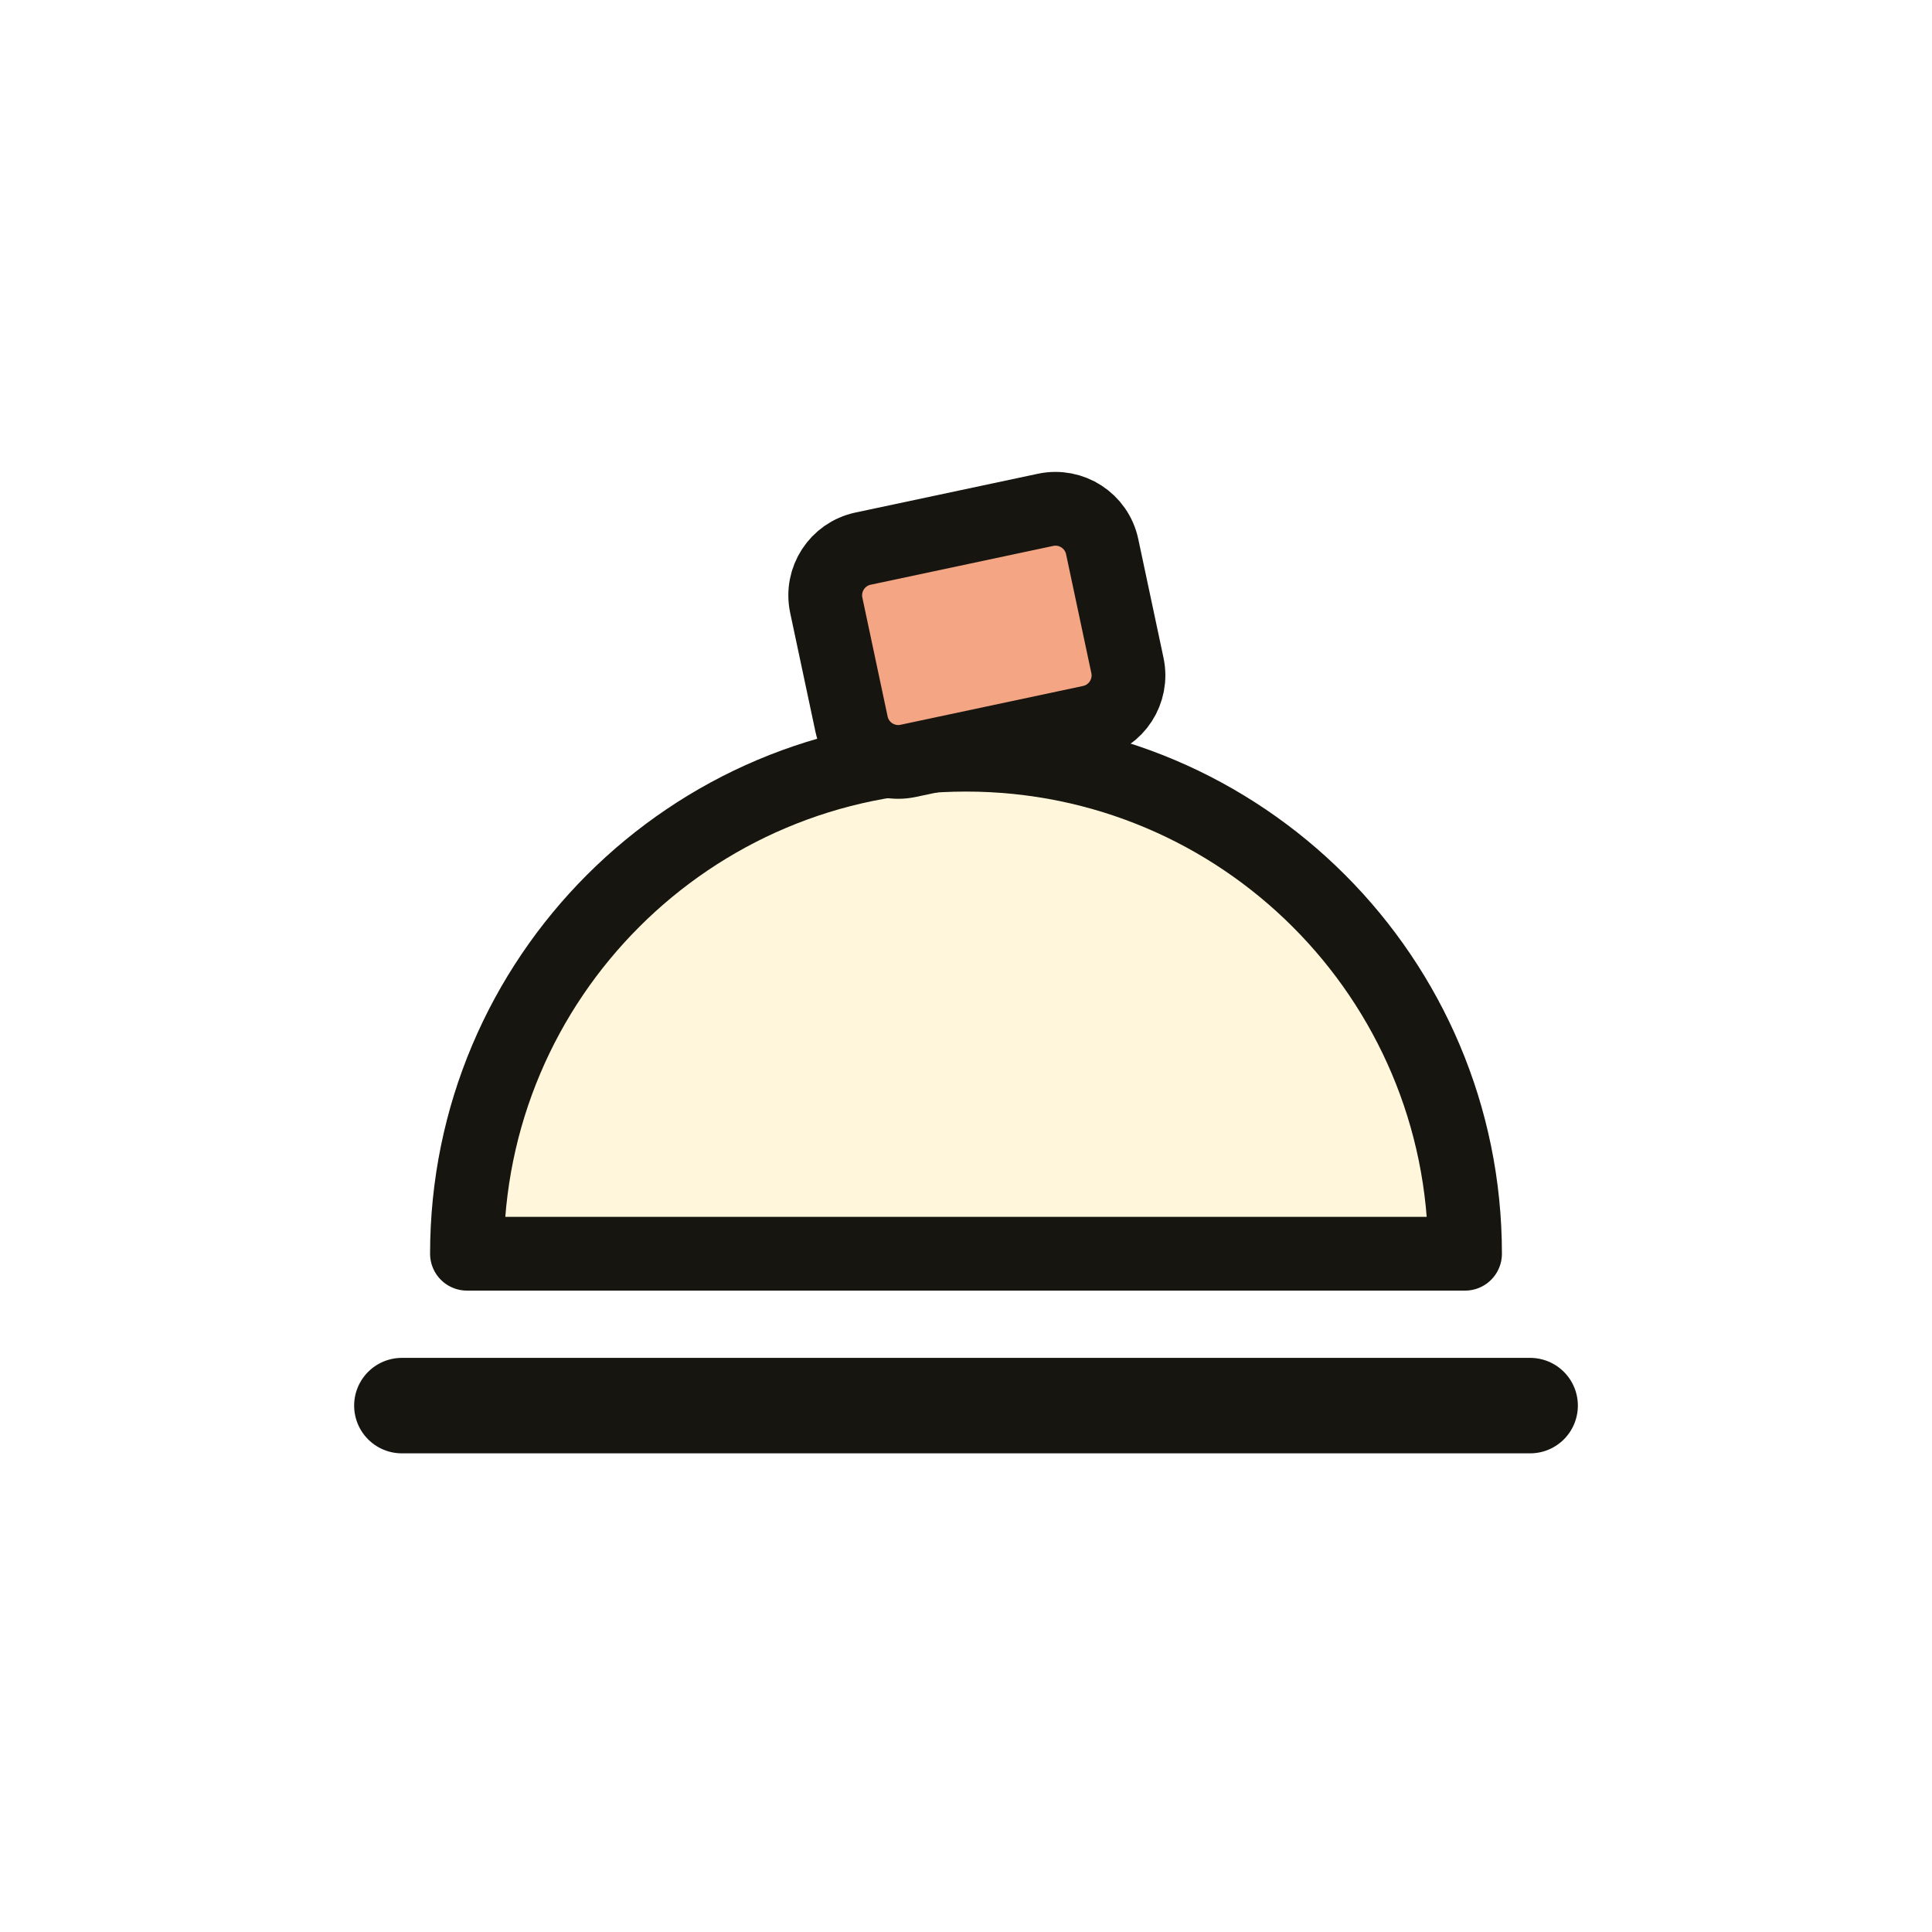
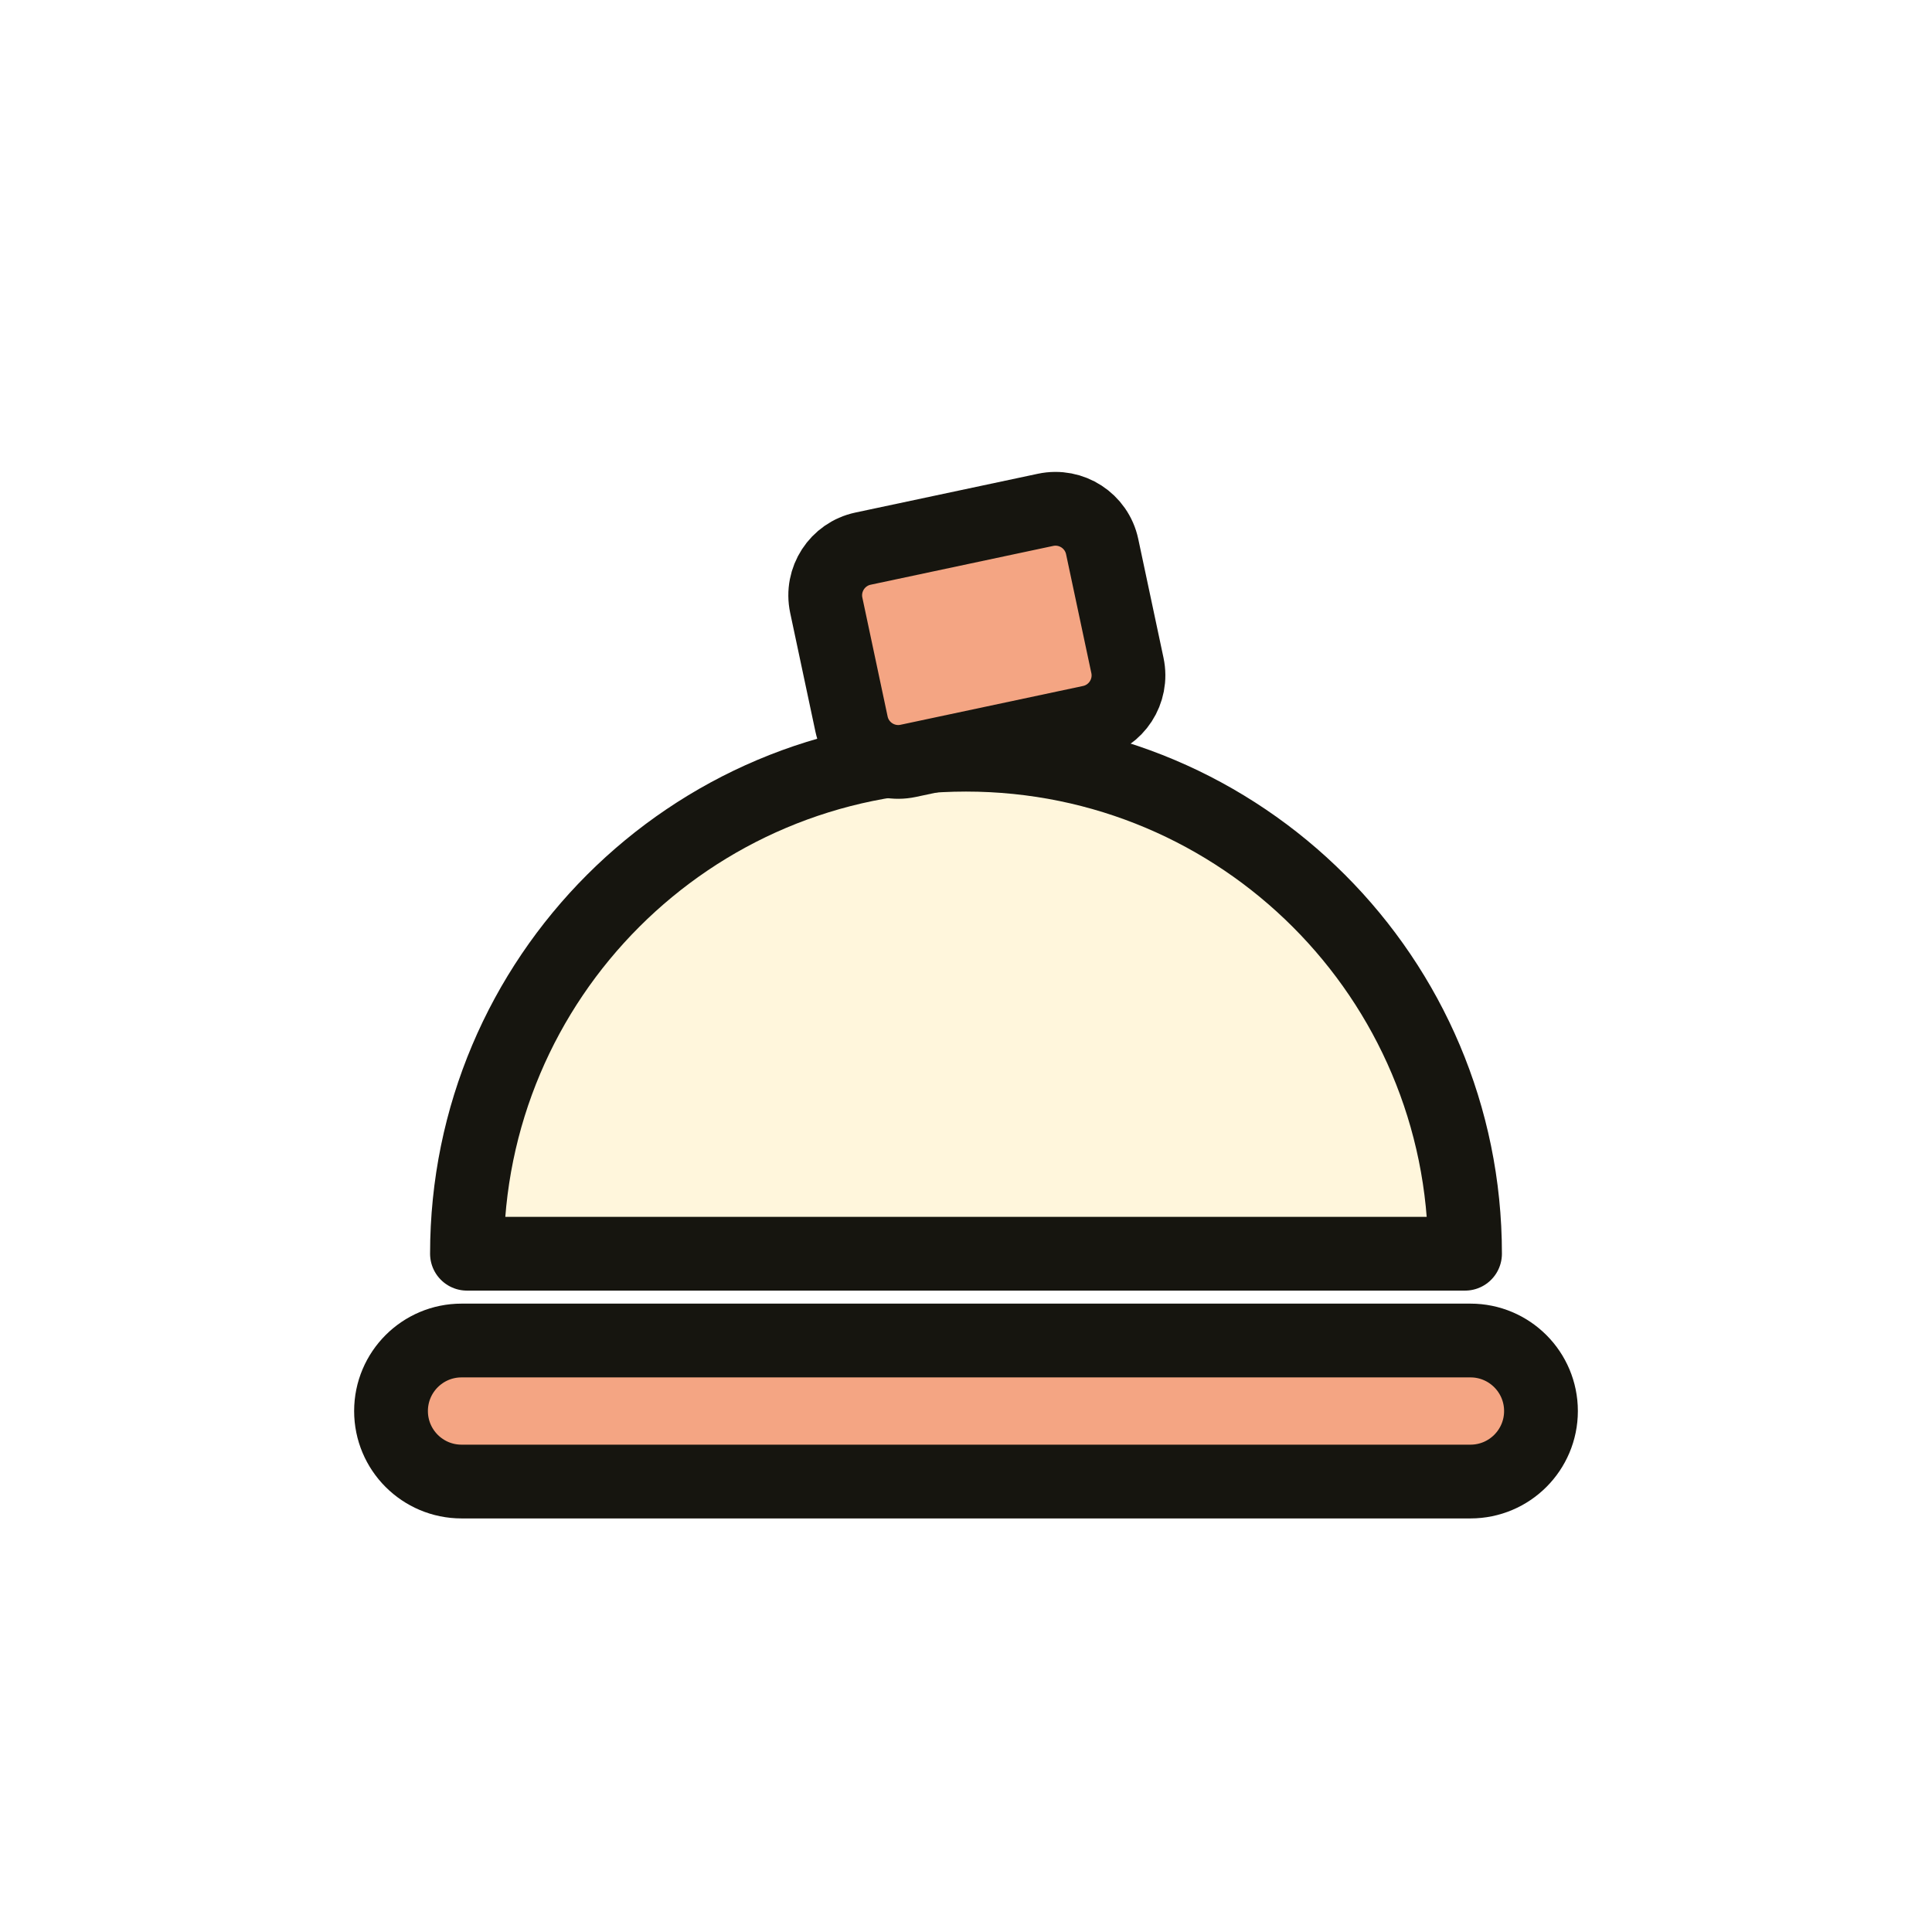
<svg xmlns="http://www.w3.org/2000/svg" viewBox="0 0 1024 1024">
  <g transform="translate(144 124) scale(11.5)">
    <path d="M9 47a23 23 0 0 1 46 0z" fill="#fff6dc" stroke="#16150f" stroke-width="3.4" stroke-linejoin="round" />
    <rect x="26" y="13.5" width="13" height="10" rx="2.2" fill="#f4a583" stroke="#16150f" stroke-width="3.4" stroke-linejoin="round" transform="rotate(-12 32.5 18.5)" />
-     <path d="M6 54h52" fill="none" stroke="#16150f" stroke-width="4.4" stroke-linecap="round" />
+     <rect x="5.5" y="51" width="53" height="6.5" rx="3.25" fill="#f4a583" stroke="#16150f" stroke-width="3.4" />
  </g>
</svg>
